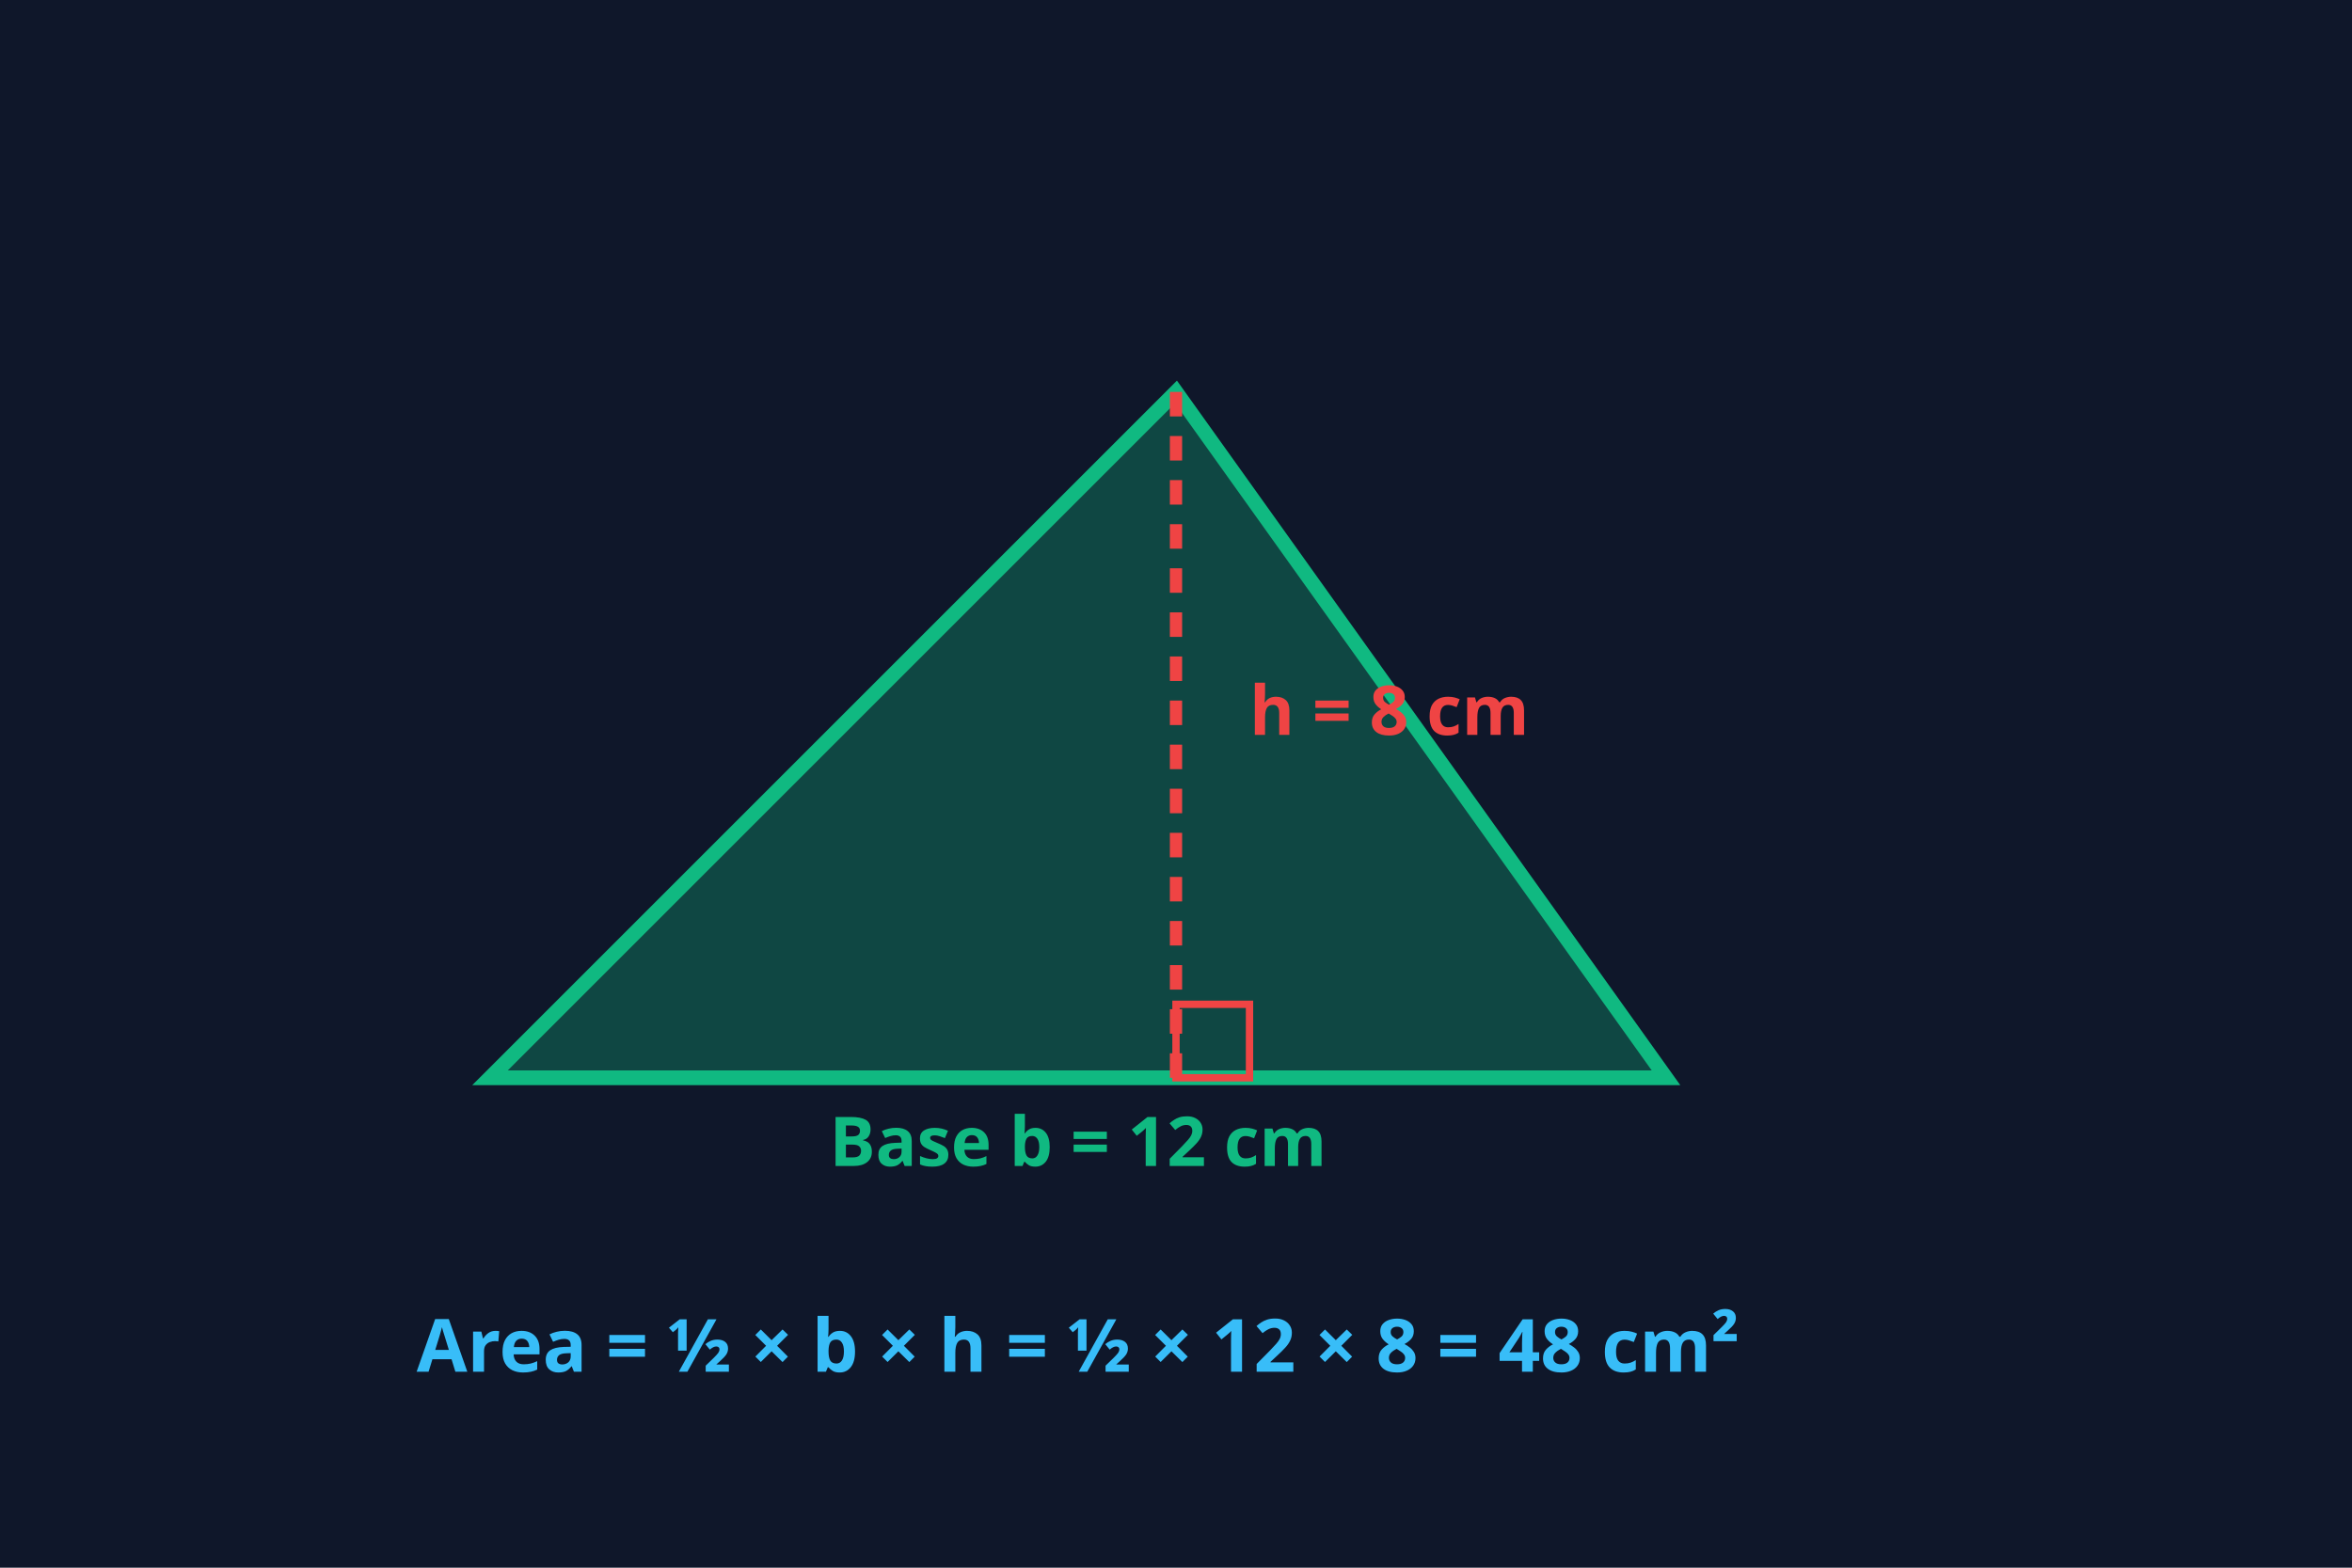
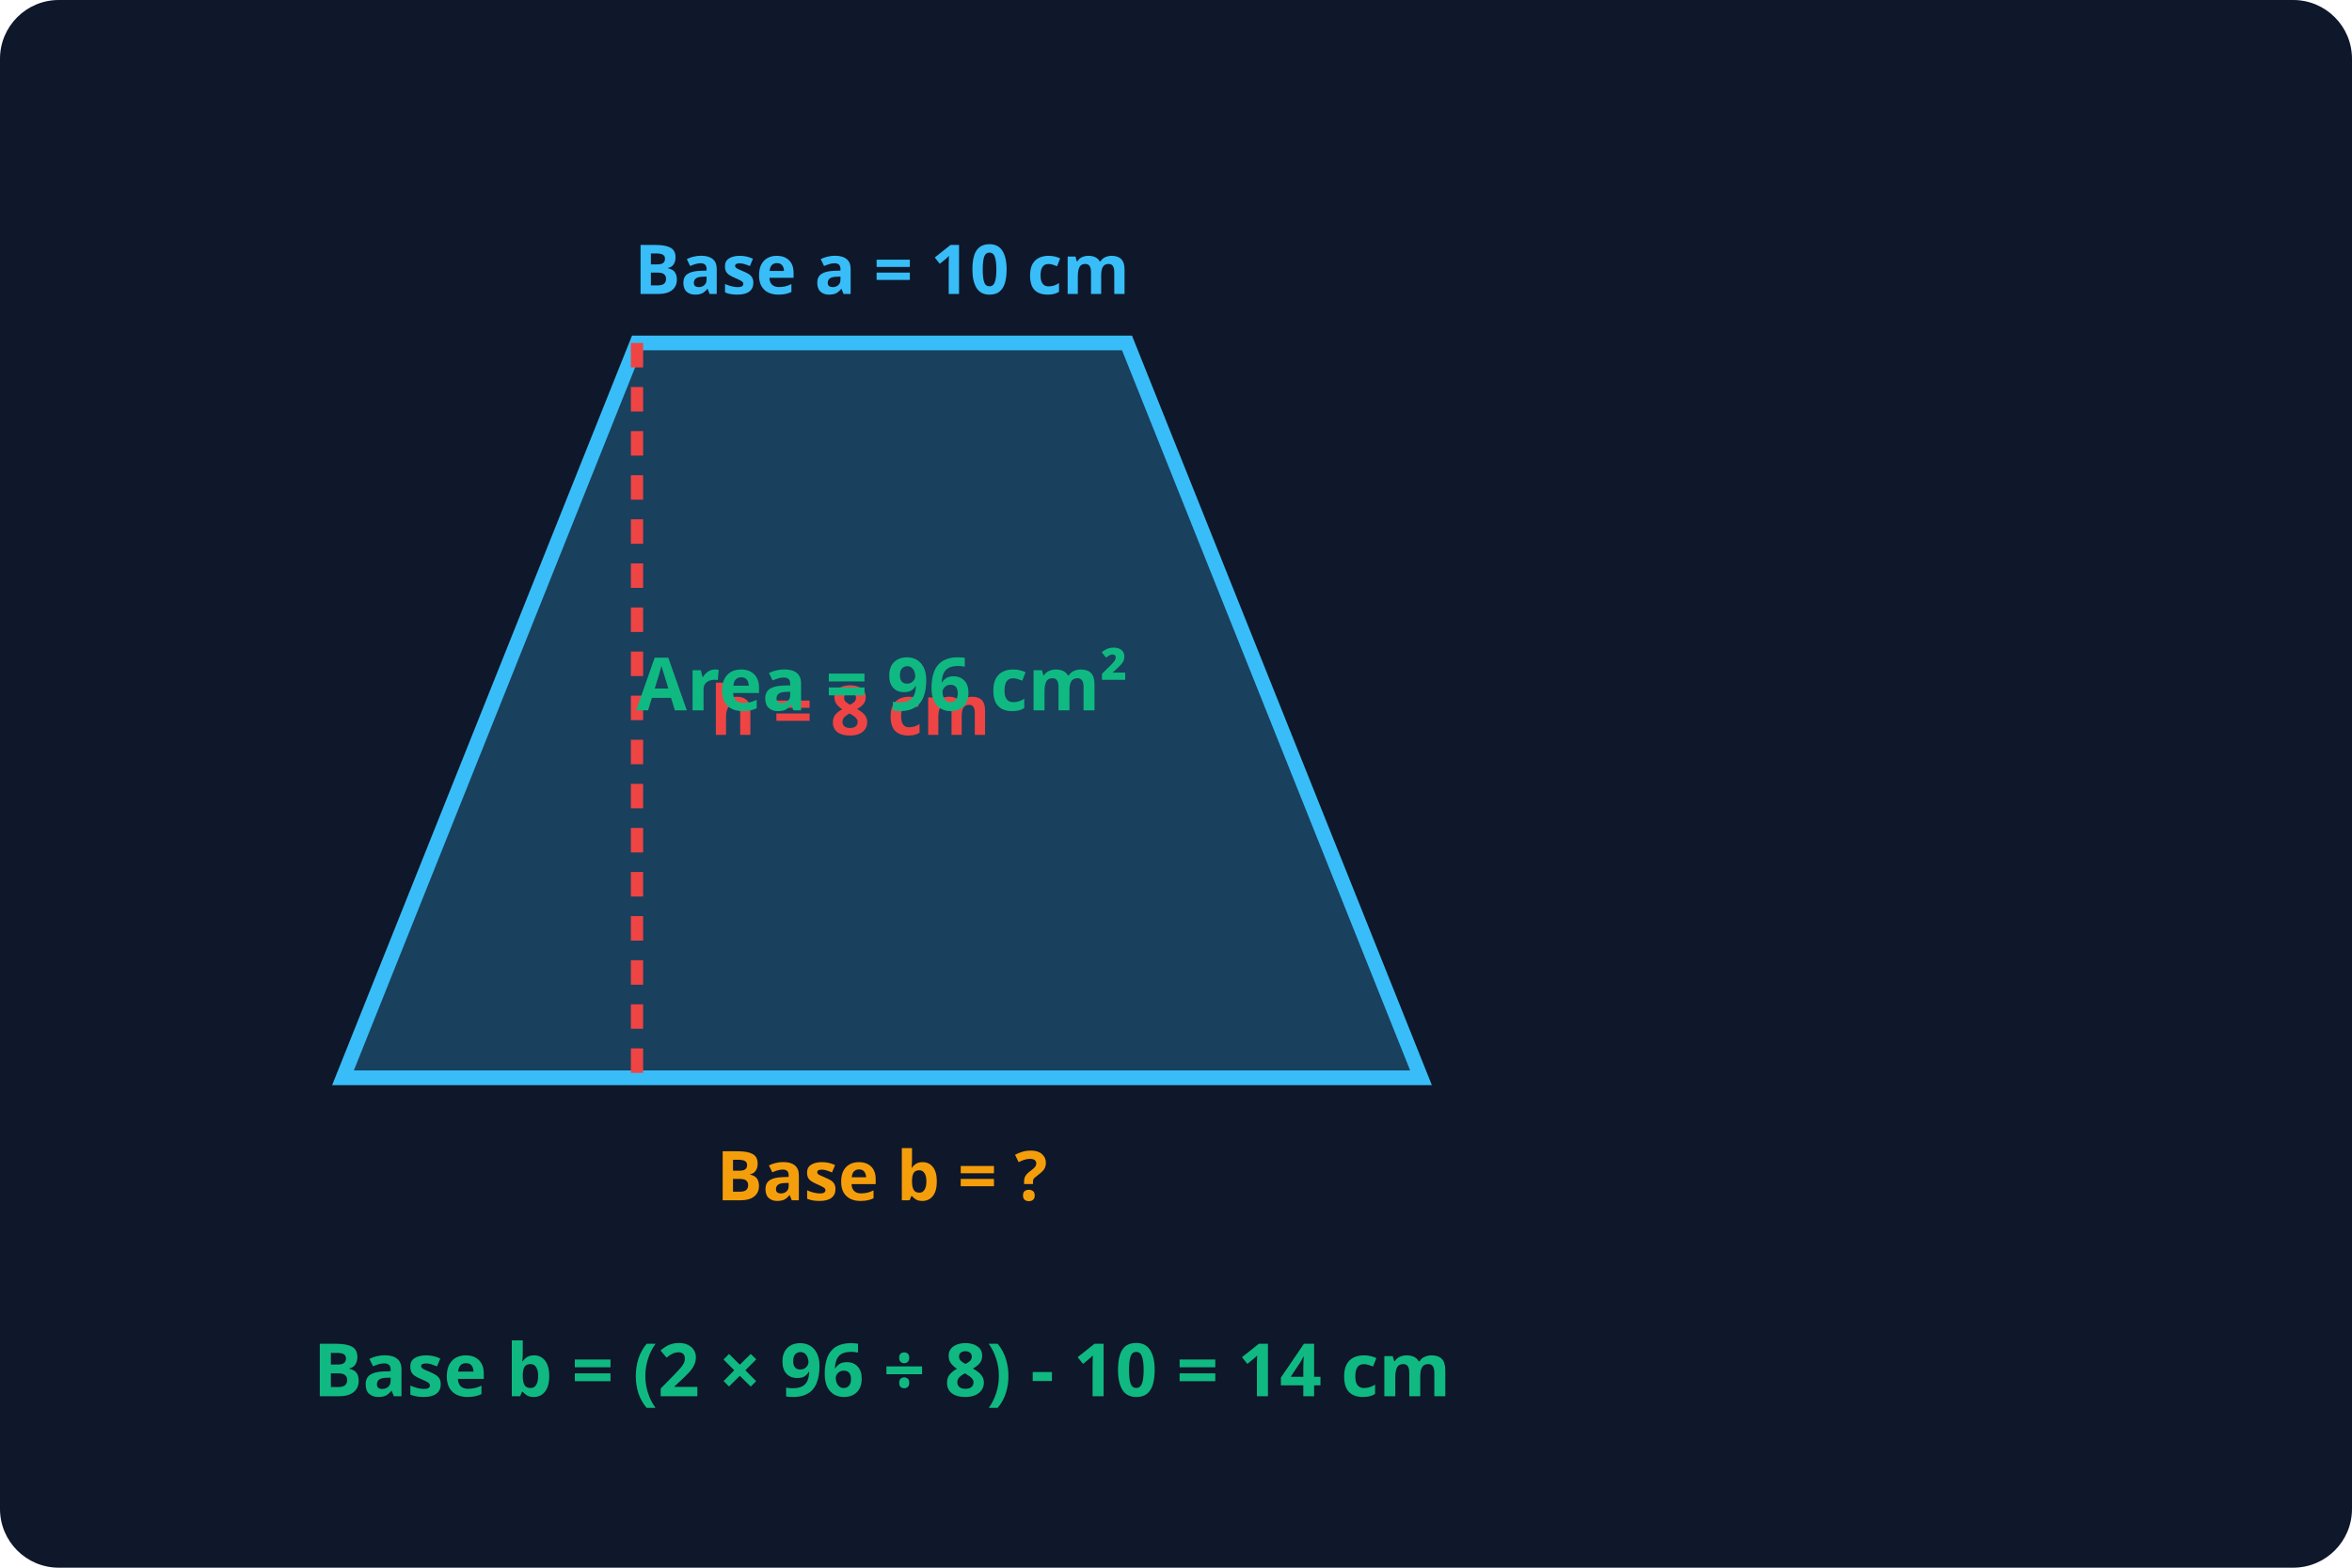
<svg xmlns="http://www.w3.org/2000/svg" width="480" height="320" viewBox="0 0 480 320">
  <defs>
    <marker id="arrow" viewBox="0 0 10 10" refX="5" refY="5" markerWidth="6" markerHeight="6" orient="auto-start-reverse">
      <path d="M 0 0 L 10 5 L 0 10 z" fill="#f59e0b" />
    </marker>
  </defs>
-   <rect width="100%" height="100%" fill="#0f172a" />
-   <g transform="translate(80, 40)">
-     <polygon points="20,180 260,180 160,40" fill="rgba(16, 185, 129, 0.3)" stroke="#10b981" stroke-width="3" />
-     <line x1="160" y1="40" x2="160" y2="180" stroke="#ef4444" stroke-width="2.5" stroke-dasharray="5,4" />
-     <rect x="160" y="165" width="15" height="15" fill="none" stroke="#ef4444" stroke-width="1.5" />
-     <text x="140" y="198" text-anchor="middle" font-family="sans-serif" font-size="14" fill="#10b981" font-weight="bold">Base b = 12 cm</text>
-     <text x="175" y="110" font-family="sans-serif" font-size="14" fill="#ef4444" font-weight="bold">h = 8 cm</text>
-     <text x="140" y="240" text-anchor="middle" font-family="sans-serif" font-size="15" fill="#38bdf8" font-weight="bold">Area = ½ × b × h = ½ × 12 × 8 = 48 cm²</text>
+   <rect width="100%" height="100%" fill="#0f172a" rx="12" />
+   <g transform="translate(70, 30)">
+     <polygon points="60,40 160,40 220,190 0,190" fill="rgba(56, 189, 248, 0.25)" stroke="#38bdf8" stroke-width="3" />
+     <line x1="60" y1="40" x2="60" y2="190" stroke="#ef4444" stroke-width="2.5" stroke-dasharray="5,4" />
+     <text x="110" y="30" text-anchor="middle" font-family="sans-serif" font-size="14" fill="#38bdf8" font-weight="bold">Base a = 10 cm</text>
+     <text x="110" y="215" text-anchor="middle" font-family="sans-serif" font-size="14" fill="#f59e0b" font-weight="bold">Base b = ?</text>
+     <text x="75" y="120" font-family="sans-serif" font-size="14" fill="#ef4444" font-weight="bold">h = 8 cm</text>
+     <text x="110" y="115" text-anchor="middle" font-family="sans-serif" font-size="15" fill="#10b981" font-weight="bold">Area = 96 cm²</text>
+     <text x="110" y="255" text-anchor="middle" font-family="sans-serif" font-size="15" fill="#10b981" font-weight="bold">Base b = (2 × 96 ÷ 8) - 10 = 14 cm</text>
  </g>
</svg>
